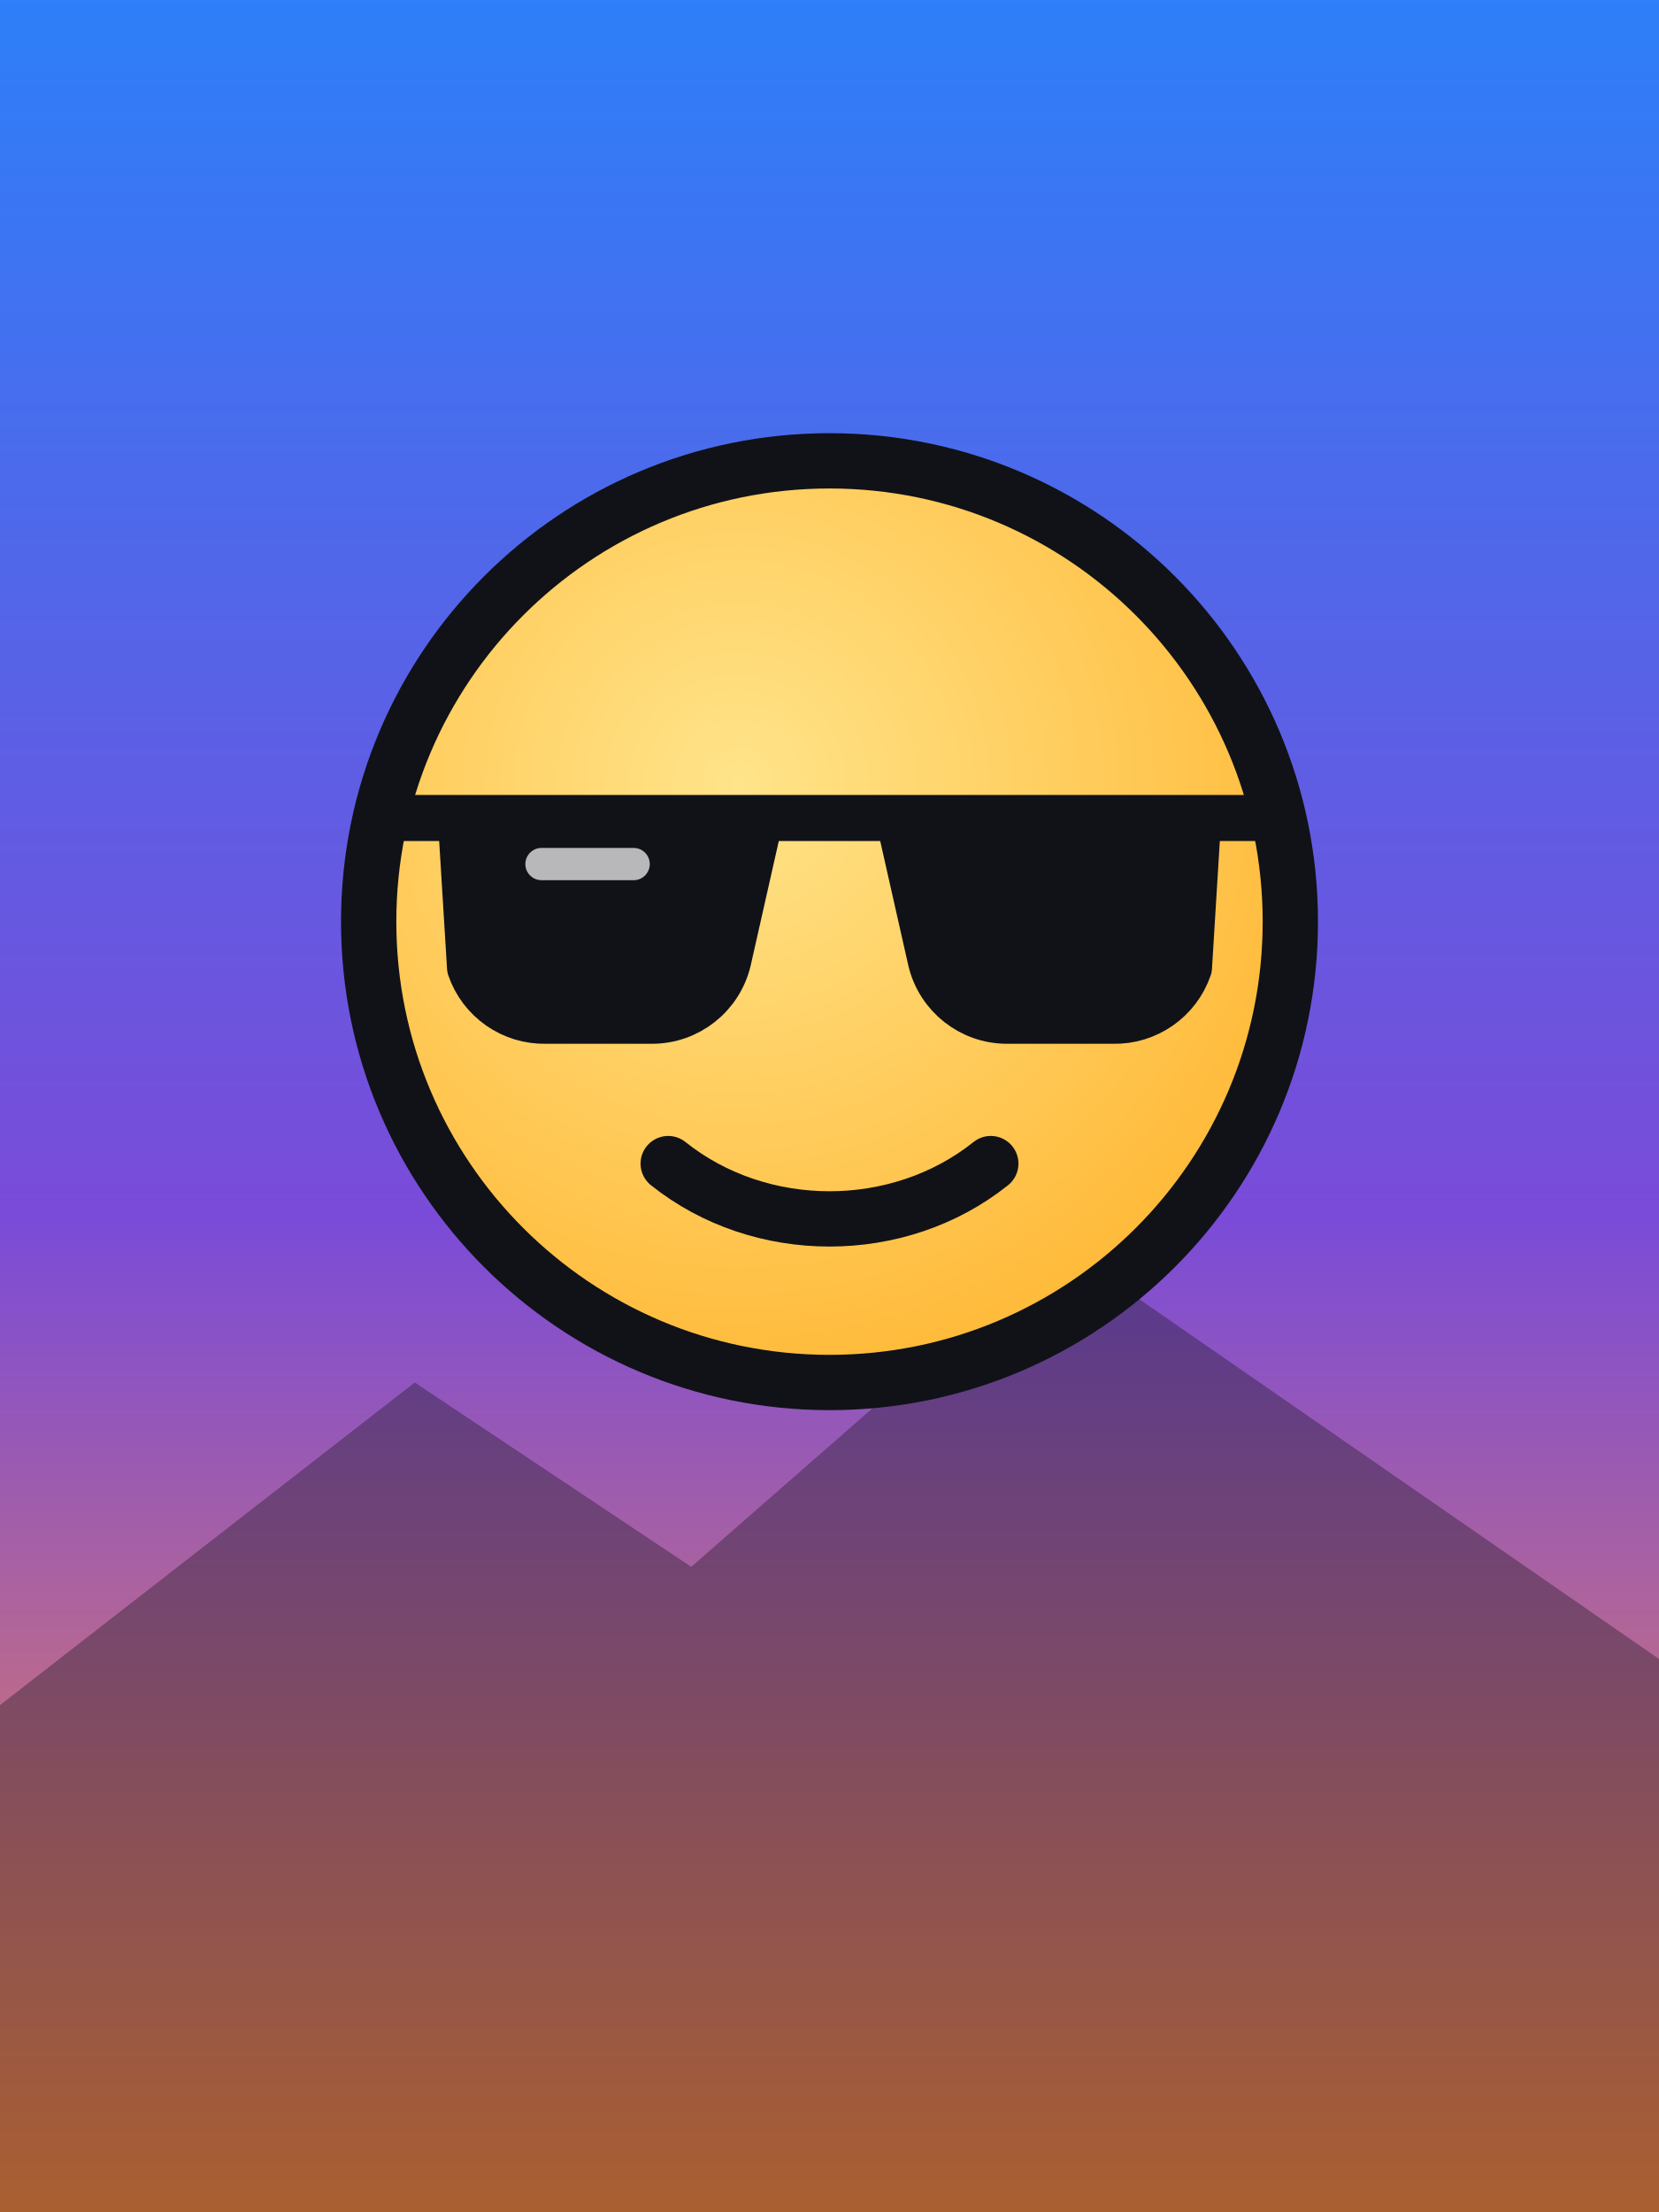
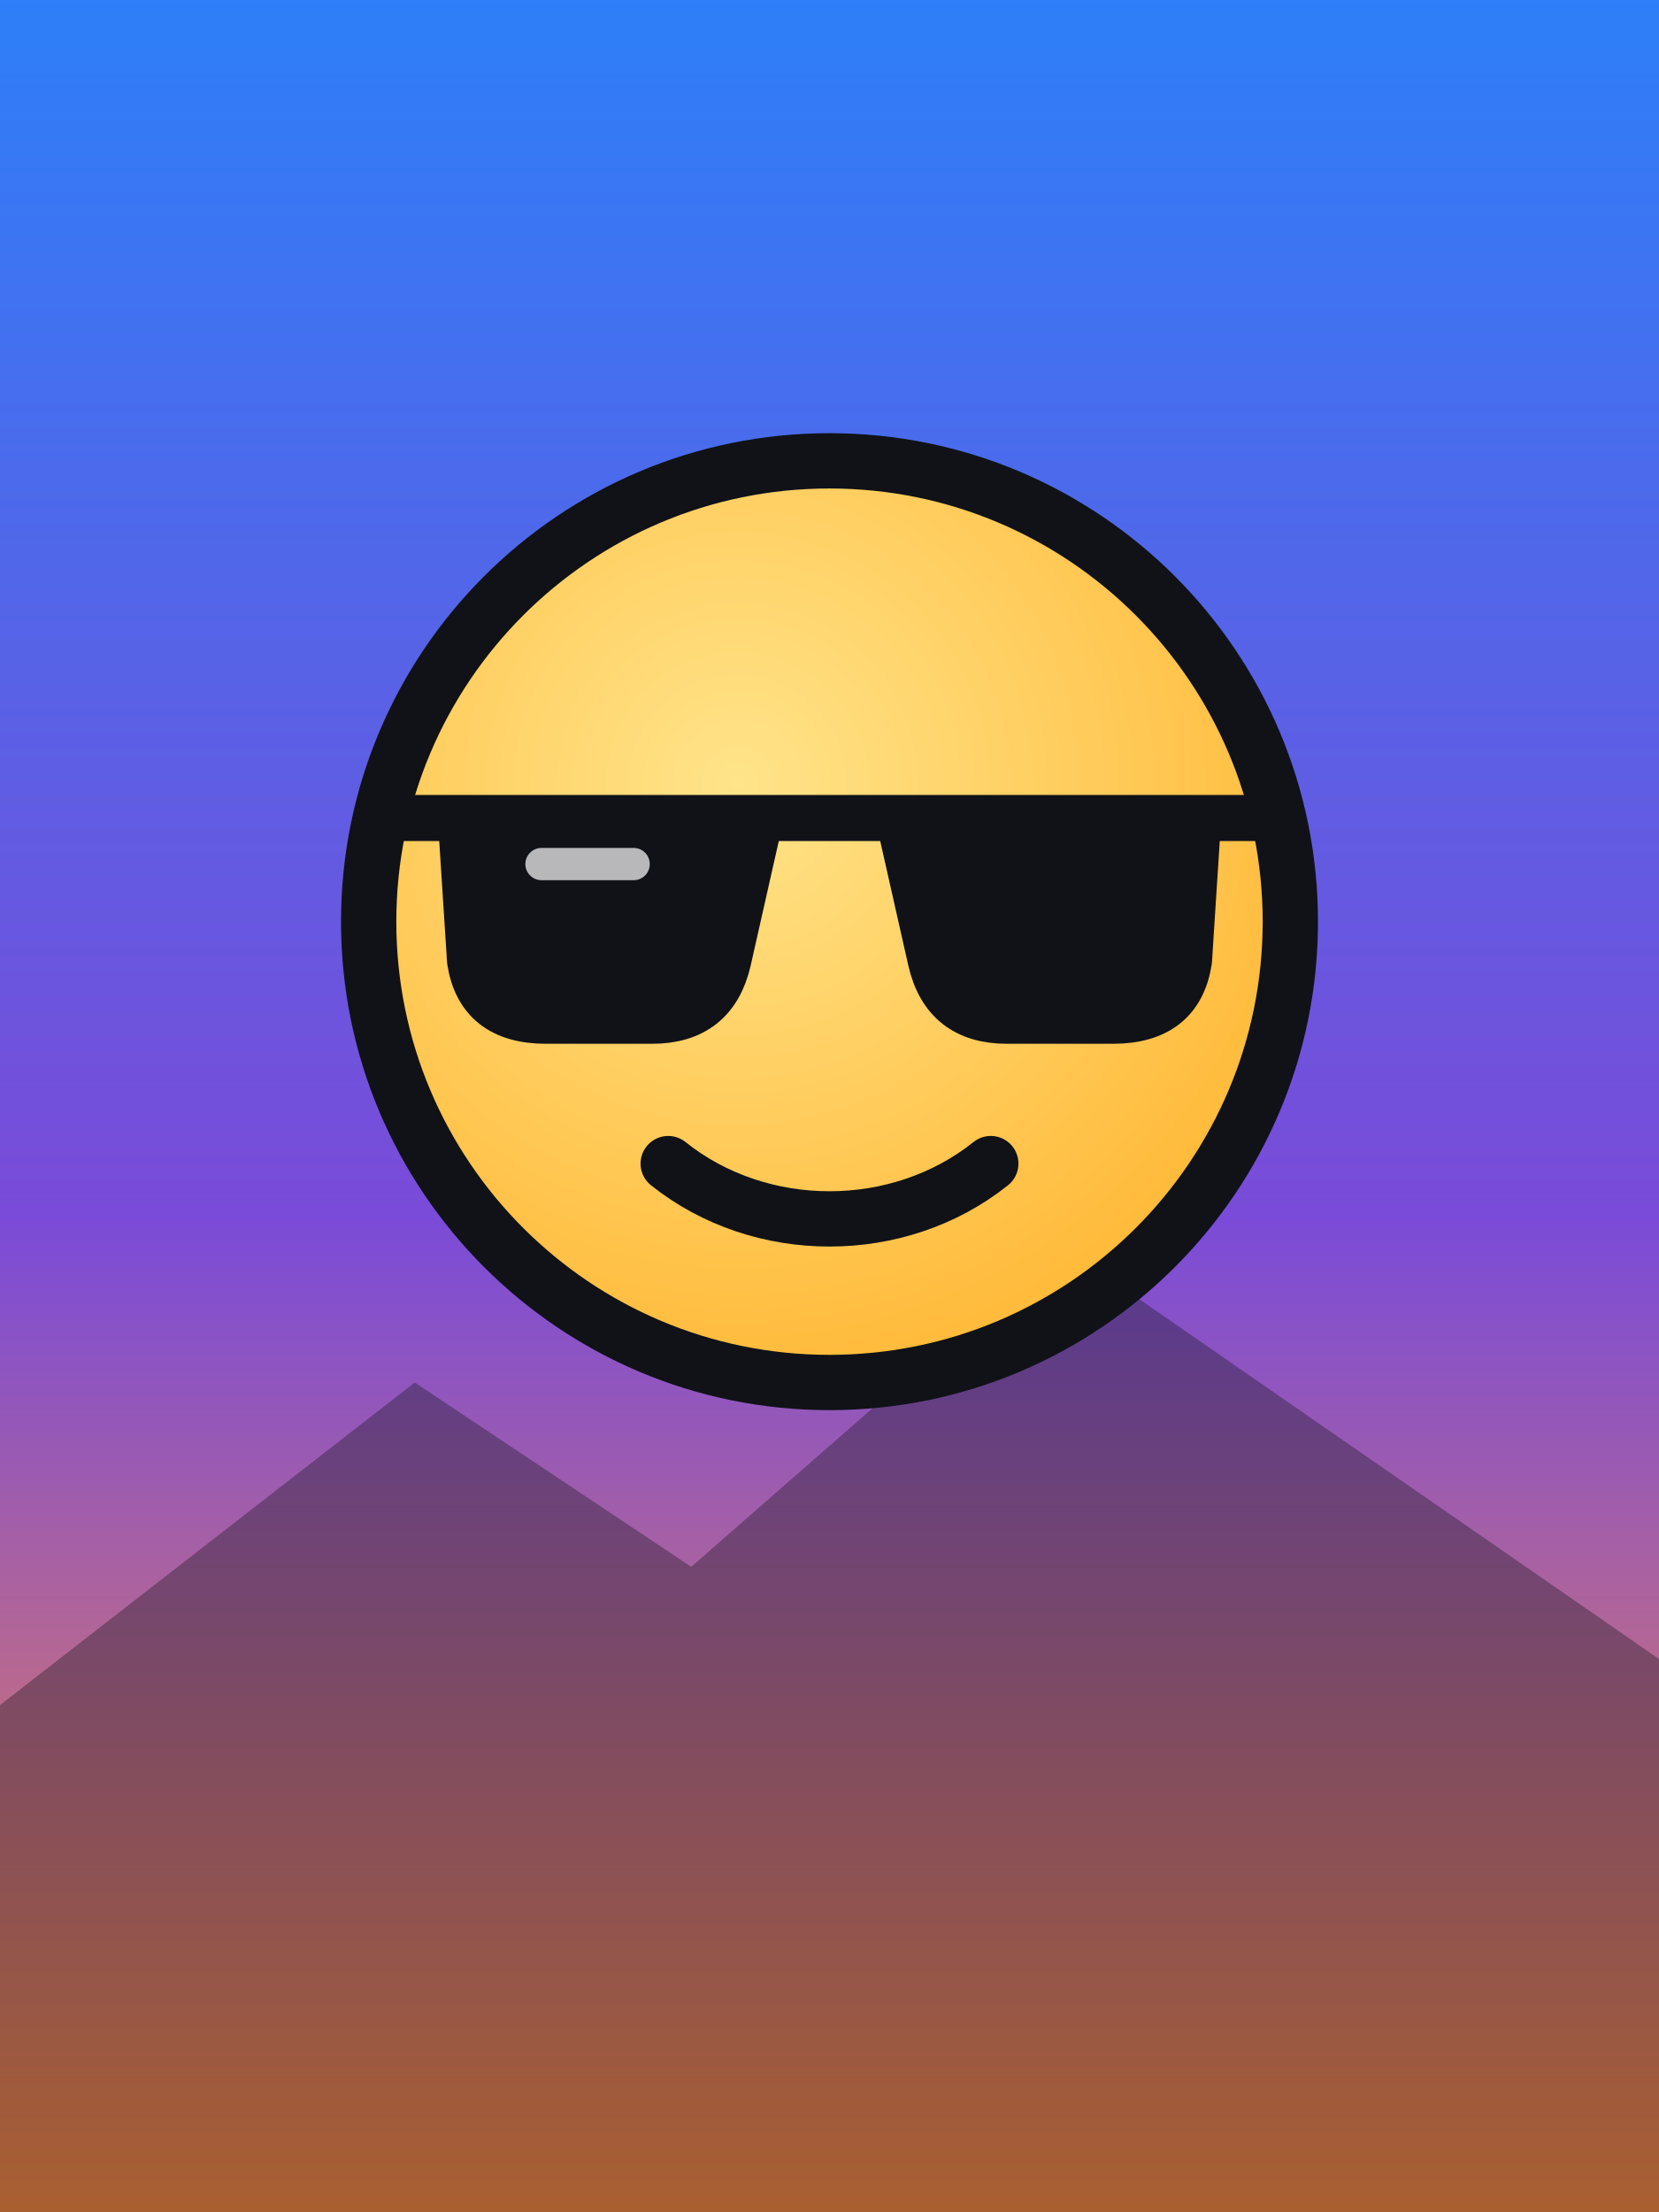
<svg xmlns="http://www.w3.org/2000/svg" width="72" height="96" viewBox="0 0 72 96">
  <defs>
    <linearGradient id="bg" x1="0" y1="0" x2="0" y2="1">
      <stop offset="0" stop-color="#2D7FF9" />
      <stop offset=".55" stop-color="#7A4BD8" />
      <stop offset="1" stop-color="#FF8A3D" />
    </linearGradient>
    <radialGradient id="sun" cx=".4" cy=".35" r=".75">
      <stop offset="0" stop-color="#FFE48A" />
      <stop offset="1" stop-color="#FFB42E" />
    </radialGradient>
  </defs>
  <rect width="72" height="96" fill="url(#bg)" />
  <path d="M0 74 18 60 30 68 46 54 72 72V96H0z" fill="#101218" fill-opacity=".35" />
  <circle cx="36" cy="40" r="20" fill="url(#sun)" stroke="#101218" stroke-width="2.4" />
-   <path d="M17.5 35.5h37M20 35.5h13l-1.4 6.2a3.4 3.4 0 0 1-3.3 2.6h-4.6A3.4 3.4 0 0 1 20.4 42zM39 35.5h13l-.4 6.5a3.4 3.4 0 0 1-3.3 2.3h-4.6a3.4 3.4 0 0 1-3.3-2.6z" fill="#101218" stroke="#101218" stroke-width="2" stroke-linejoin="round" />
+   <path d="M17.5 35.5h37M20 35.5h13l-1.4 6.2q-.6 2.6-3.3 2.6h-4.6q-2.9 0-3.3-2.6zM39 35.5h13l-.4 6.2q-.4 2.6-3.3 2.6h-4.6q-2.7 0-3.3-2.6z" fill="#101218" stroke="#101218" stroke-width="2" stroke-linejoin="round" />
  <path d="M23.5 37.5h4" stroke="#FFFFFF" stroke-opacity=".7" stroke-width="1.4" stroke-linecap="round" />
  <path d="M29 50.5c4 3.2 10 3.2 14 0" fill="none" stroke="#101218" stroke-width="2.4" stroke-linecap="round" />
</svg>
